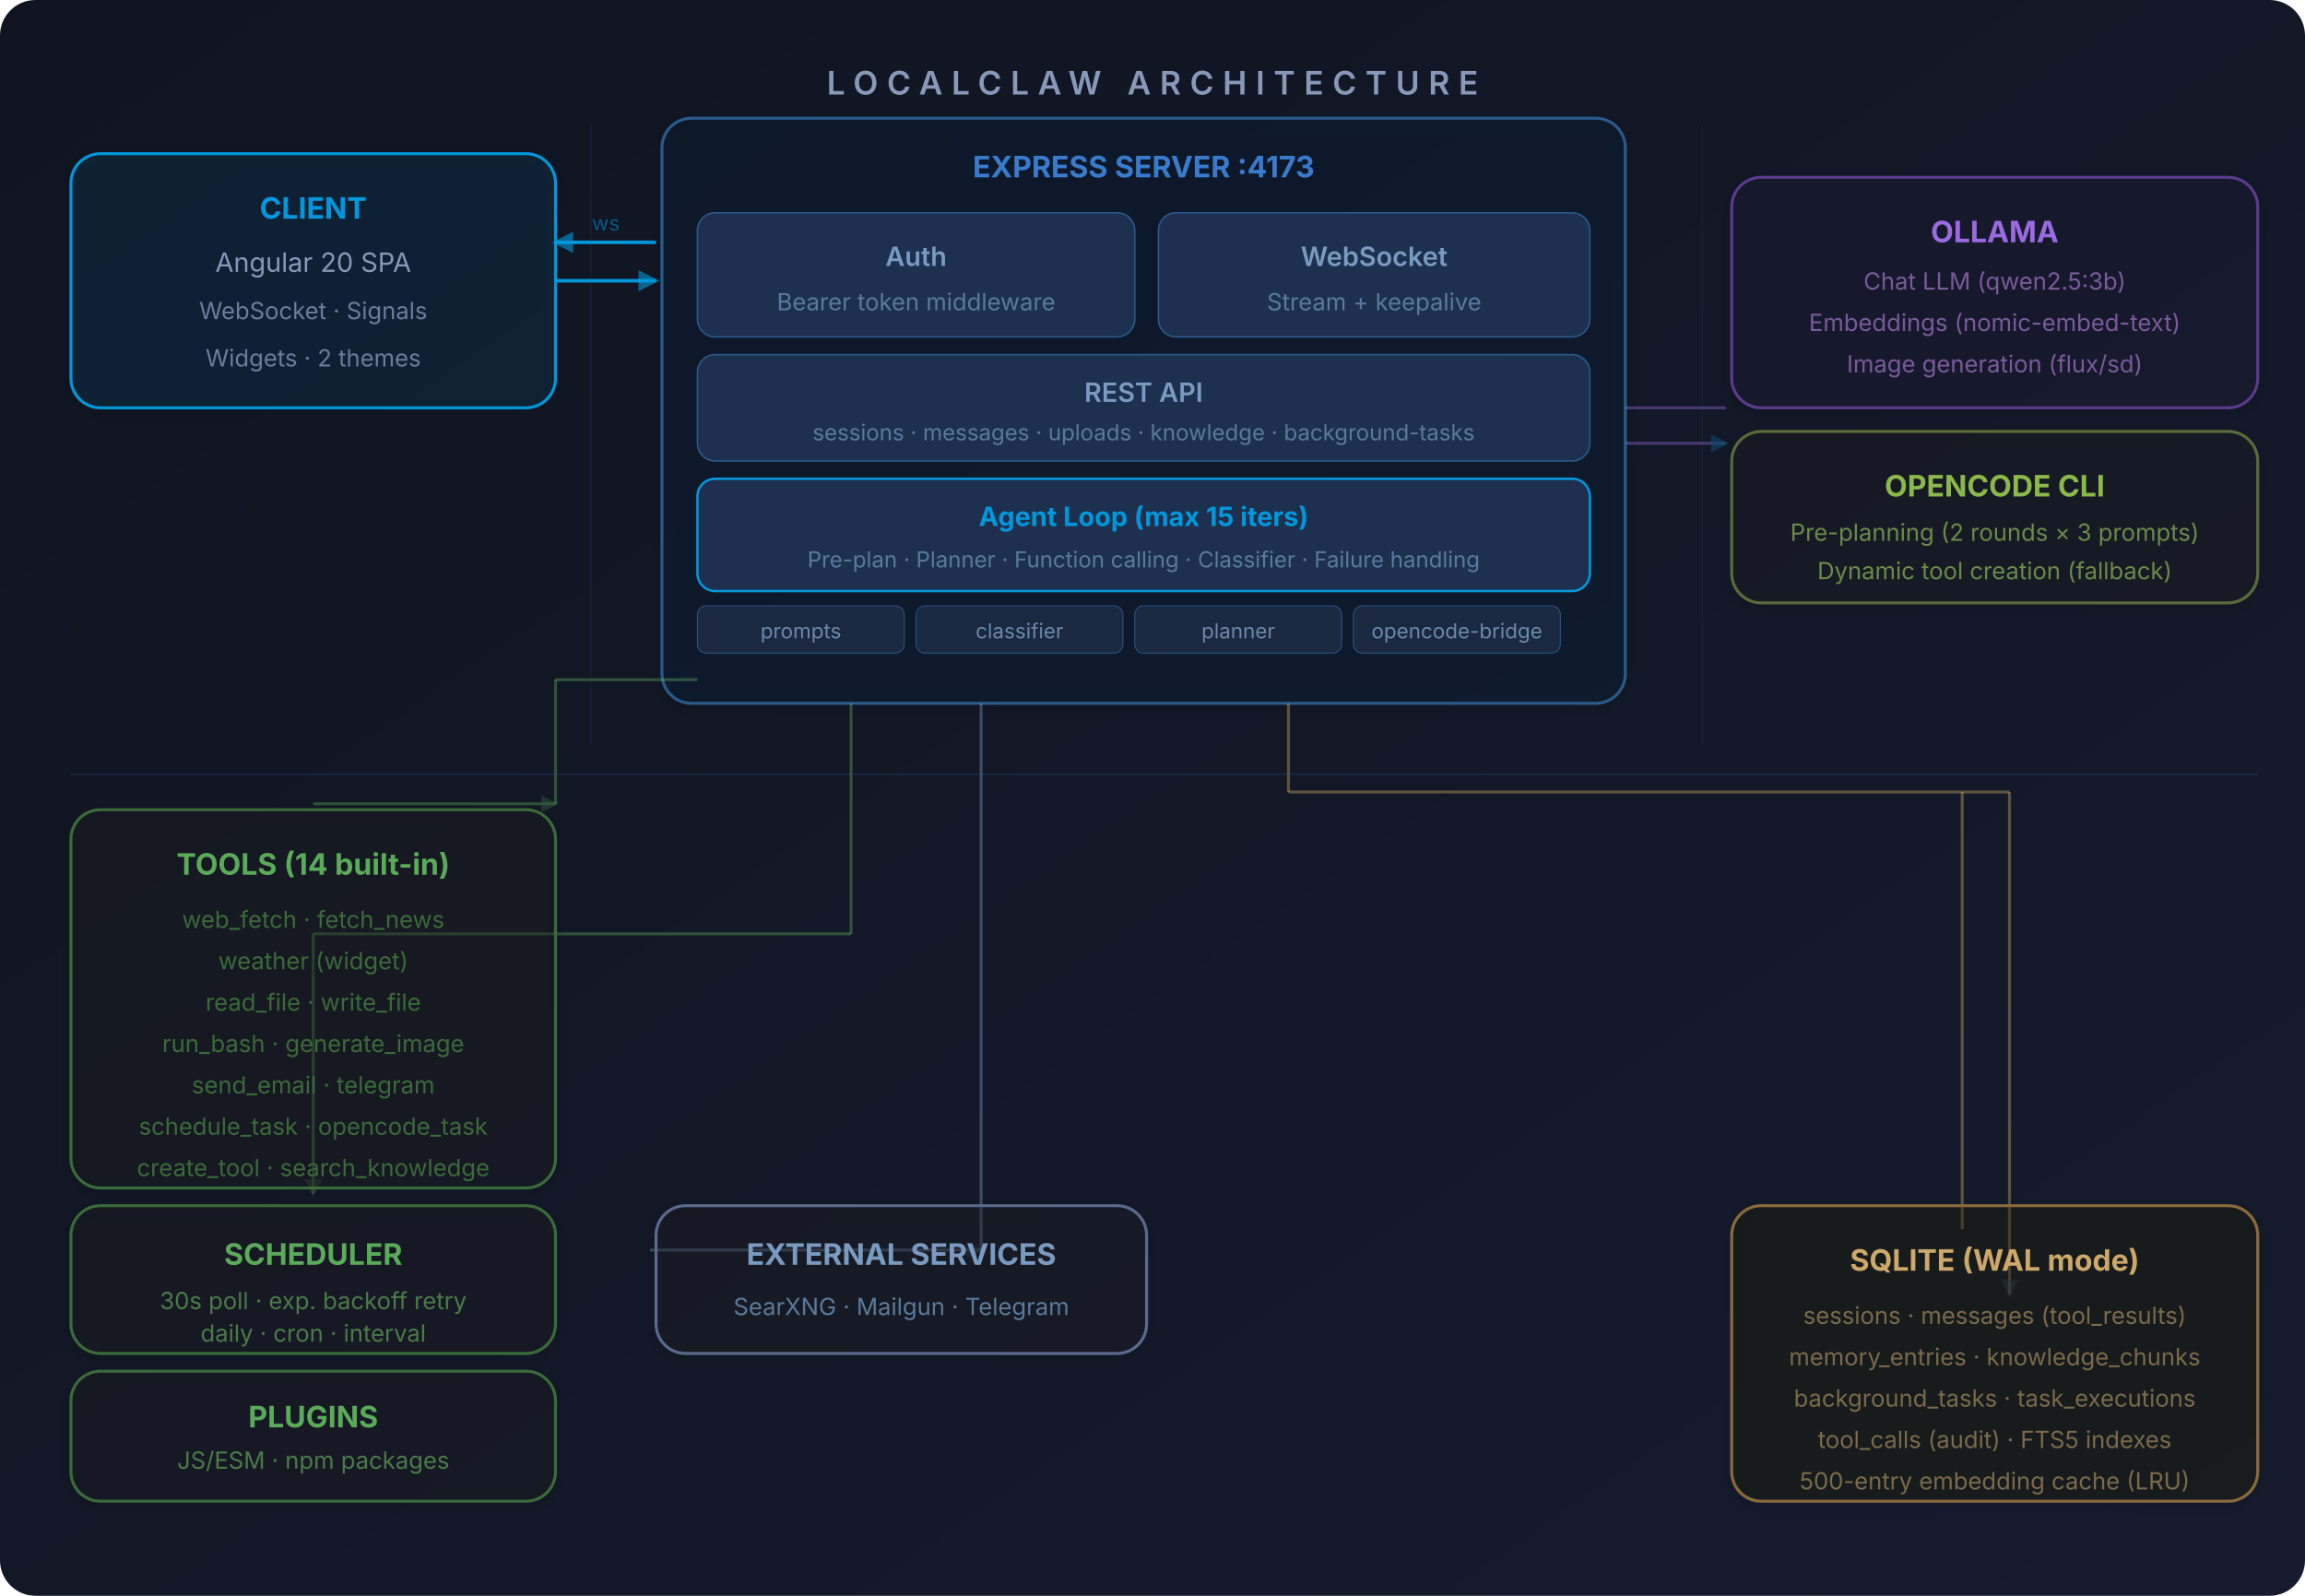
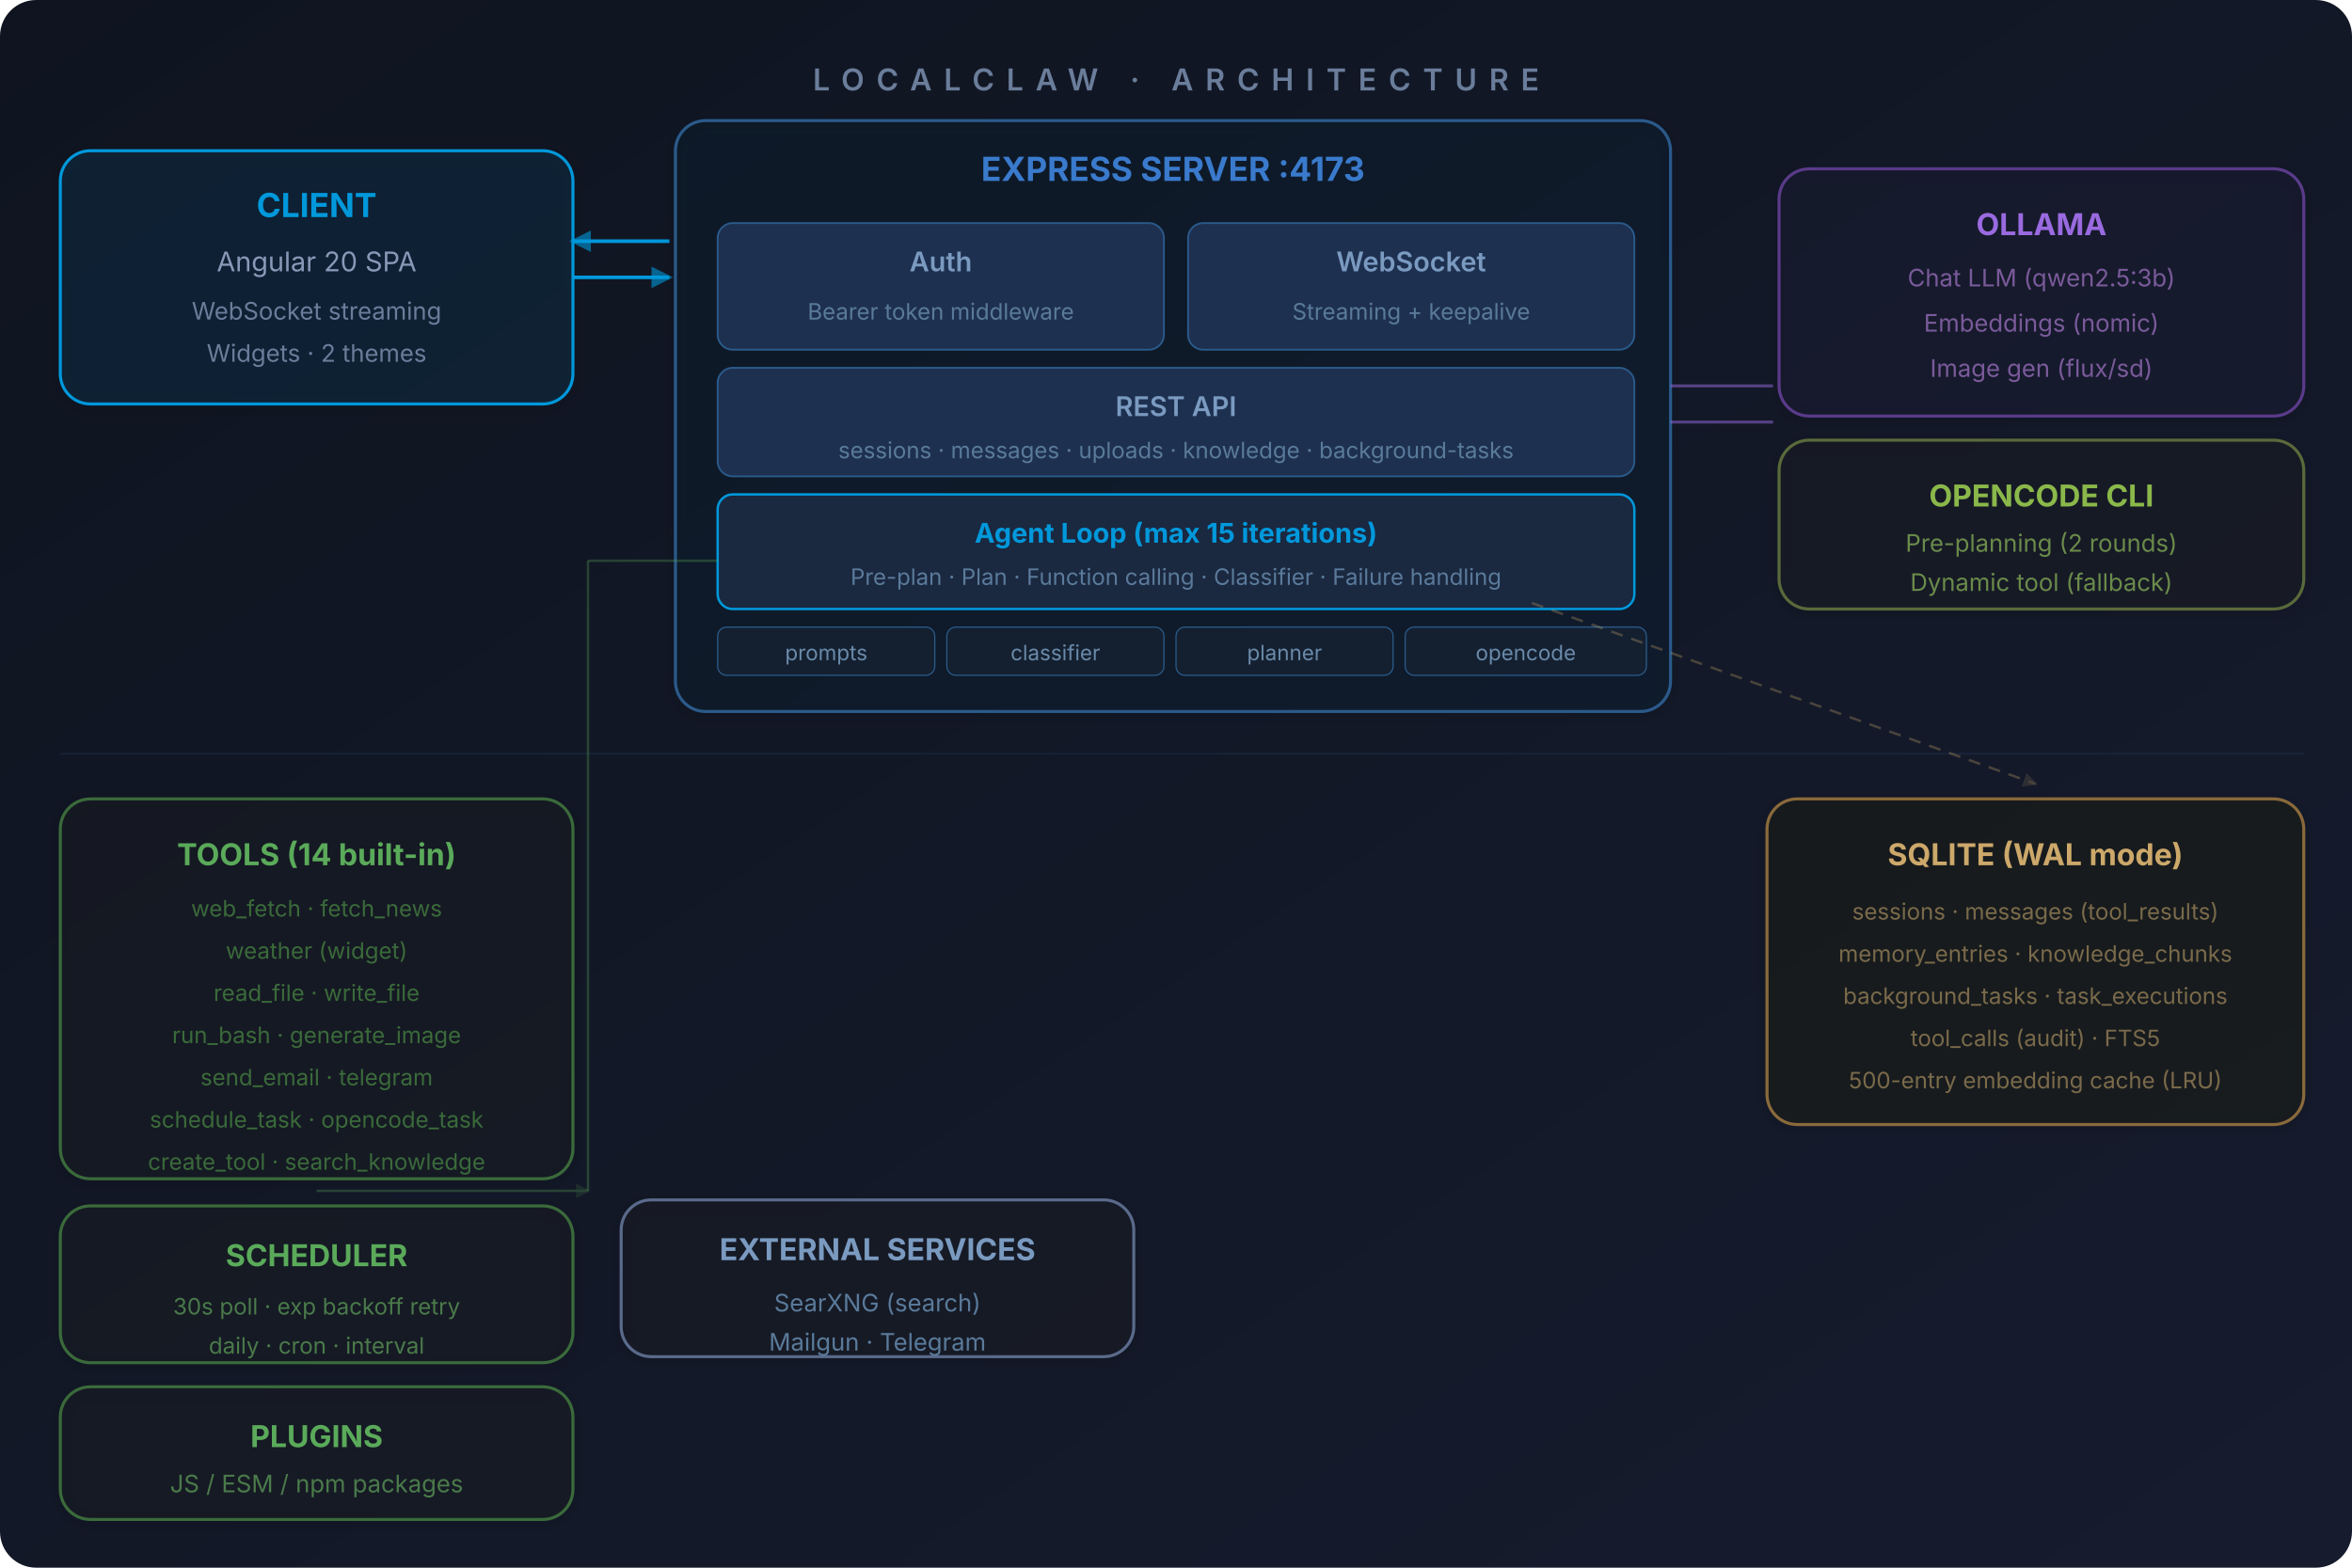
- <svg xmlns="http://www.w3.org/2000/svg" viewBox="0 0 780 540" font-family="system-ui, -apple-system, sans-serif">
+ <svg xmlns="http://www.w3.org/2000/svg" viewBox="0 0 780 520" font-family="system-ui, -apple-system, sans-serif">
  <defs>
    <linearGradient id="bg" x1="0" y1="0" x2="1" y2="1">
      <stop offset="0%" stop-color="#0f1420" />
      <stop offset="100%" stop-color="#161c2e" />
    </linearGradient>
-     <linearGradient id="accentG" x1="0" y1="0" x2="1" y2="1">
-       <stop offset="0%" stop-color="#0098db" />
-       <stop offset="100%" stop-color="#0066cc" />
-     </linearGradient>
    <filter id="sh">
      <feDropShadow dx="0" dy="1" stdDeviation="2" flood-color="#000" flood-opacity="0.3" />
    </filter>
-     <filter id="shS">
-       <feDropShadow dx="0" dy="0.5" stdDeviation="1" flood-color="#000" flood-opacity="0.2" />
-     </filter>
-     <marker id="aR" markerWidth="6" markerHeight="6" refX="5" refY="3" orient="auto">
+     <marker id="ar" markerWidth="6" markerHeight="6" refX="5" refY="3" orient="auto">
      <path d="M0,0 L6,3 L0,6 Z" fill="#0098db" opacity="0.6" />
    </marker>
-     <marker id="aL" markerWidth="6" markerHeight="6" refX="5" refY="3" orient="auto">
-       <path d="M0,0 L6,3 L0,6 Z" fill="#5a7a9a" opacity="0.5" />
-     </marker>
-     <marker id="aG" markerWidth="6" markerHeight="6" refX="5" refY="3" orient="auto">
+     <marker id="ag" markerWidth="6" markerHeight="6" refX="5" refY="3" orient="auto">
      <path d="M0,0 L6,3 L0,6 Z" fill="#5aaa5a" opacity="0.5" />
    </marker>
+     <marker id="ap" markerWidth="6" markerHeight="6" refX="5" refY="3" orient="auto">
+       <path d="M0,0 L6,3 L0,6 Z" fill="#9a6ae0" opacity="0.5" />
+     </marker>
+     <marker id="ad" markerWidth="6" markerHeight="6" refX="5" refY="3" orient="auto">
+       <path d="M0,0 L6,3 L0,6 Z" fill="#cca86a" opacity="0.5" />
+     </marker>
  </defs>
-   <rect width="780" height="540" rx="12" fill="url(#bg)" />
-   <text x="390" y="32" text-anchor="middle" fill="#8899b8" font-size="11" font-weight="600" letter-spacing="3" text-transform="uppercase">LOCALCLAW ARCHITECTURE</text>
-   <rect x="24" y="52" width="164" height="86" rx="10" fill="#0098db" fill-opacity="0.08" stroke="#0098db" stroke-width="1" filter="url(#sh)" />
-   <text x="106" y="74" text-anchor="middle" fill="#0098db" font-size="10" font-weight="700">CLIENT</text>
-   <text x="106" y="92" text-anchor="middle" fill="#8899b8" font-size="9">Angular 20 SPA</text>
-   <text x="106" y="108" text-anchor="middle" fill="#6a7d9a" font-size="8">WebSocket · Signals</text>
-   <text x="106" y="124" text-anchor="middle" fill="#6a7d9a" font-size="8">Widgets · 2 themes</text>
-   <line x1="188" y1="95" x2="222" y2="95" stroke="#0098db" stroke-width="1.2" marker-end="url(#aR)" />
-   <line x1="222" y1="82" x2="188" y2="82" stroke="#0098db" stroke-width="1.2" marker-end="url(#aR)" />
-   <text x="205" y="78" text-anchor="middle" fill="#0098db" font-size="7" opacity="0.5">ws</text>
-   <rect x="224" y="40" width="326" height="198" rx="10" fill="#1a2845" fill-opacity="0.2" stroke="#2a5a8a" stroke-width="1" filter="url(#sh)" />
-   <text x="387" y="60" text-anchor="middle" fill="#3a7acc" font-size="10" font-weight="700">EXPRESS SERVER :4173</text>
-   <rect x="236" y="72" width="148" height="42" rx="6" fill="#1e3050" stroke="#2a5a8a" stroke-width="0.5" />
-   <text x="310" y="90" text-anchor="middle" fill="#7a9ac0" font-size="9" font-weight="600">Auth</text>
-   <text x="310" y="105" text-anchor="middle" fill="#5a7a9a" font-size="8">Bearer token middleware</text>
-   <rect x="392" y="72" width="146" height="42" rx="6" fill="#1e3050" stroke="#2a5a8a" stroke-width="0.5" />
-   <text x="465" y="90" text-anchor="middle" fill="#7a9ac0" font-size="9" font-weight="600">WebSocket</text>
-   <text x="465" y="105" text-anchor="middle" fill="#5a7a9a" font-size="8">Stream + keepalive</text>
-   <rect x="236" y="120" width="302" height="36" rx="6" fill="#1e3050" stroke="#2a5a8a" stroke-width="0.5" />
-   <text x="387" y="136" text-anchor="middle" fill="#7a9ac0" font-size="9" font-weight="600">REST API</text>
-   <text x="387" y="149" text-anchor="middle" fill="#5a7a9a" font-size="7.5">sessions · messages · uploads · knowledge · background-tasks</text>
-   <rect x="236" y="162" width="302" height="38" rx="6" fill="#1e3050" stroke="#0098db" stroke-width="0.8" />
-   <text x="387" y="178" text-anchor="middle" fill="#0098db" font-size="9" font-weight="700">Agent Loop (max 15 iters)</text>
-   <text x="387" y="192" text-anchor="middle" fill="#5a7a9a" font-size="7.5">Pre-plan · Planner · Function calling · Classifier · Failure handling</text>
-   <rect x="236" y="205" width="70" height="16" rx="3" fill="#1a2840" stroke="#2a5a8a" stroke-width="0.3" />
-   <text x="271" y="216" text-anchor="middle" fill="#6a8aaa" font-size="7">prompts</text>
-   <rect x="310" y="205" width="70" height="16" rx="3" fill="#1a2840" stroke="#2a5a8a" stroke-width="0.3" />
-   <text x="345" y="216" text-anchor="middle" fill="#6a8aaa" font-size="7">classifier</text>
-   <rect x="384" y="205" width="70" height="16" rx="3" fill="#1a2840" stroke="#2a5a8a" stroke-width="0.3" />
-   <text x="419" y="216" text-anchor="middle" fill="#6a8aaa" font-size="7">planner</text>
-   <rect x="458" y="205" width="70" height="16" rx="3" fill="#1a2840" stroke="#2a5a8a" stroke-width="0.3" />
-   <text x="493" y="216" text-anchor="middle" fill="#6a8aaa" font-size="7">opencode-bridge</text>
-   <line x1="236" y1="230" x2="188" y2="230" stroke="#5aaa5a" stroke-width="1" opacity="0.4" />
-   <line x1="188" y1="230" x2="188" y2="272" stroke="#5aaa5a" stroke-width="1" opacity="0.4" />
-   <line x1="106" y1="272" x2="188" y2="272" stroke="#5aaa5a" stroke-width="1" opacity="0.4" marker-end="url(#aG)" />
-   <line x1="550" y1="150" x2="584" y2="150" stroke="#9a6ae0" stroke-width="1" opacity="0.4" marker-end="url(#aR)" />
-   <line x1="584" y1="138" x2="550" y2="138" stroke="#9a6ae0" stroke-width="1" opacity="0.4" />
-   <line x1="436" y1="238" x2="436" y2="268" stroke="#cca86a" stroke-width="1" opacity="0.4" />
-   <line x1="436" y1="268" x2="680" y2="268" stroke="#cca86a" stroke-width="1" opacity="0.4" />
-   <line x1="664" y1="416" x2="664" y2="268" stroke="#cca86a" stroke-width="1" opacity="0.4" />
-   <line x1="680" y1="268" x2="680" y2="438" stroke="#cca86a" stroke-width="1" opacity="0.4" marker-end="url(#aL)" />
-   <line x1="288" y1="238" x2="288" y2="316" stroke="#5aaa5a" stroke-width="1" opacity="0.4" />
-   <line x1="106" y1="316" x2="288" y2="316" stroke="#5aaa5a" stroke-width="1" opacity="0.4" />
-   <line x1="106" y1="316" x2="106" y2="404" stroke="#5aaa5a" stroke-width="1" opacity="0.4" marker-end="url(#aG)" />
-   <line x1="332" y1="238" x2="332" y2="423" stroke="#7a9ac0" stroke-width="1" opacity="0.4" />
-   <line x1="220" y1="423" x2="332" y2="423" stroke="#7a9ac0" stroke-width="1" opacity="0.4" marker-end="url(#aL)" />
-   <rect x="586" y="60" width="178" height="78" rx="10" fill="#2a1a3a" fill-opacity="0.3" stroke="#5a3a8a" stroke-width="1" filter="url(#sh)" />
-   <text x="675" y="82" text-anchor="middle" fill="#9a6ae0" font-size="10" font-weight="700">OLLAMA</text>
-   <text x="675" y="98" text-anchor="middle" fill="#7a5a9a" font-size="8">Chat LLM (qwen2.5:3b)</text>
-   <text x="675" y="112" text-anchor="middle" fill="#7a5a9a" font-size="8">Embeddings (nomic-embed-text)</text>
-   <text x="675" y="126" text-anchor="middle" fill="#7a5a9a" font-size="8">Image generation (flux/sd)</text>
-   <rect x="586" y="146" width="178" height="58" rx="10" fill="#1a2a1a" fill-opacity="0.3" stroke="#5a6a3a" stroke-width="1" filter="url(#sh)" />
-   <text x="675" y="168" text-anchor="middle" fill="#8ab84a" font-size="10" font-weight="700">OPENCODE CLI</text>
-   <text x="675" y="183" text-anchor="middle" fill="#6a8a4a" font-size="8">Pre-planning (2 rounds × 3 prompts)</text>
-   <text x="675" y="196" text-anchor="middle" fill="#6a8a4a" font-size="8">Dynamic tool creation (fallback)</text>
-   <rect x="24" y="274" width="164" height="128" rx="10" fill="#1a2a1a" fill-opacity="0.3" stroke="#3a6a3a" stroke-width="1" filter="url(#sh)" />
-   <text x="106" y="296" text-anchor="middle" fill="#5aaa5a" font-size="10" font-weight="700">TOOLS (14 built-in)</text>
-   <text x="106" y="314" text-anchor="middle" fill="#3a6a3a" font-size="8">web_fetch · fetch_news</text>
-   <text x="106" y="328" text-anchor="middle" fill="#3a6a3a" font-size="8">weather (widget)</text>
-   <text x="106" y="342" text-anchor="middle" fill="#3a6a3a" font-size="8">read_file · write_file</text>
-   <text x="106" y="356" text-anchor="middle" fill="#3a6a3a" font-size="8">run_bash · generate_image</text>
-   <text x="106" y="370" text-anchor="middle" fill="#3a6a3a" font-size="8">send_email · telegram</text>
-   <text x="106" y="384" text-anchor="middle" fill="#3a6a3a" font-size="8">schedule_task · opencode_task</text>
-   <text x="106" y="398" text-anchor="middle" fill="#3a6a3a" font-size="8">create_tool · search_knowledge</text>
-   <rect x="24" y="408" width="164" height="50" rx="10" fill="#1a2a1a" fill-opacity="0.3" stroke="#3a6a3a" stroke-width="1" filter="url(#sh)" />
-   <text x="106" y="428" text-anchor="middle" fill="#5aaa5a" font-size="10" font-weight="700">SCHEDULER</text>
-   <text x="106" y="443" text-anchor="middle" fill="#4a7a4a" font-size="8">30s poll · exp. backoff retry</text>
-   <text x="106" y="454" text-anchor="middle" fill="#4a7a4a" font-size="8">daily · cron · interval</text>
-   <rect x="24" y="464" width="164" height="44" rx="10" fill="#1a2a1a" fill-opacity="0.3" stroke="#3a6a3a" stroke-width="1" filter="url(#sh)" />
-   <text x="106" y="483" text-anchor="middle" fill="#5aaa5a" font-size="10" font-weight="700">PLUGINS</text>
-   <text x="106" y="497" text-anchor="middle" fill="#4a7a4a" font-size="8">JS/ESM · npm packages</text>
-   <rect x="222" y="408" width="166" height="50" rx="10" fill="#1a1a2a" fill-opacity="0.3" stroke="#5a6a8a" stroke-width="1" filter="url(#sh)" />
-   <text x="305" y="428" text-anchor="middle" fill="#7a9ac0" font-size="10" font-weight="700">EXTERNAL SERVICES</text>
-   <text x="305" y="445" text-anchor="middle" fill="#5a7a9a" font-size="8">SearXNG · Mailgun · Telegram</text>
-   <rect x="586" y="408" width="178" height="100" rx="10" fill="#2a1a10" fill-opacity="0.3" stroke="#8a6a3a" stroke-width="1" filter="url(#sh)" />
-   <text x="675" y="430" text-anchor="middle" fill="#cca86a" font-size="10" font-weight="700">SQLITE (WAL mode)</text>
-   <text x="675" y="448" text-anchor="middle" fill="#7a6a4a" font-size="8">sessions · messages (tool_results)</text>
-   <text x="675" y="462" text-anchor="middle" fill="#7a6a4a" font-size="8">memory_entries · knowledge_chunks</text>
-   <text x="675" y="476" text-anchor="middle" fill="#7a6a4a" font-size="8">background_tasks · task_executions</text>
-   <text x="675" y="490" text-anchor="middle" fill="#7a6a4a" font-size="8">tool_calls (audit) · FTS5 indexes</text>
-   <text x="675" y="504" text-anchor="middle" fill="#7a6a4a" font-size="8">500-entry embedding cache (LRU)</text>
-   <line x1="200" y1="42" x2="200" y2="252" stroke="#2a5a8a" stroke-width="0.3" opacity="0.2" />
-   <line x1="576" y1="42" x2="576" y2="252" stroke="#2a5a8a" stroke-width="0.3" opacity="0.2" />
-   <line x1="24" y1="262" x2="764" y2="262" stroke="#2a5a8a" stroke-width="0.5" opacity="0.3" />
+   <rect width="780" height="520" rx="12" fill="url(#bg)" />
+   <text x="390" y="30" text-anchor="middle" fill="#6a7d9a" font-size="10" font-weight="600" letter-spacing="4">LOCALCLAW · ARCHITECTURE</text>
+   <rect x="20" y="50" width="170" height="84" rx="10" fill="#0098db" fill-opacity="0.08" stroke="#0098db" stroke-width="1" filter="url(#sh)" />
+   <text x="105" y="72" text-anchor="middle" fill="#0098db" font-size="11" font-weight="700">CLIENT</text>
+   <text x="105" y="90" text-anchor="middle" fill="#8899b8" font-size="9">Angular 20 SPA</text>
+   <text x="105" y="106" text-anchor="middle" fill="#6a7d9a" font-size="8">WebSocket streaming</text>
+   <text x="105" y="120" text-anchor="middle" fill="#6a7d9a" font-size="8">Widgets · 2 themes</text>
+   <line x1="190" y1="92" x2="222" y2="92" stroke="#0098db" stroke-width="1.2" marker-end="url(#ar)" />
+   <line x1="222" y1="80" x2="190" y2="80" stroke="#0098db" stroke-width="1.2" marker-end="url(#ar)" />
+   <rect x="224" y="40" width="330" height="196" rx="10" fill="#1a2845" fill-opacity="0.15" stroke="#2a5a8a" stroke-width="1" filter="url(#sh)" />
+   <text x="389" y="60" text-anchor="middle" fill="#3a7acc" font-size="11" font-weight="700">EXPRESS SERVER  :4173</text>
+   <rect x="238" y="74" width="148" height="42" rx="5" fill="#1e3050" stroke="#2a5a8a" stroke-width="0.6" />
+   <text x="312" y="90" text-anchor="middle" fill="#7a9ac0" font-size="9" font-weight="600">Auth</text>
+   <text x="312" y="106" text-anchor="middle" fill="#5a7a9a" font-size="7.5">Bearer token middleware</text>
+   <rect x="394" y="74" width="148" height="42" rx="5" fill="#1e3050" stroke="#2a5a8a" stroke-width="0.6" />
+   <text x="468" y="90" text-anchor="middle" fill="#7a9ac0" font-size="9" font-weight="600">WebSocket</text>
+   <text x="468" y="106" text-anchor="middle" fill="#5a7a9a" font-size="7.5">Streaming + keepalive</text>
+   <rect x="238" y="122" width="304" height="36" rx="5" fill="#1e3050" stroke="#2a5a8a" stroke-width="0.6" />
+   <text x="390" y="138" text-anchor="middle" fill="#7a9ac0" font-size="9" font-weight="600">REST API</text>
+   <text x="390" y="152" text-anchor="middle" fill="#5a7a9a" font-size="7.5">sessions · messages · uploads · knowledge · background-tasks</text>
+   <rect x="238" y="164" width="304" height="38" rx="5" fill="#1a2840" stroke="#0098db" stroke-width="0.8" />
+   <text x="390" y="180" text-anchor="middle" fill="#0098db" font-size="9" font-weight="700">Agent Loop  (max 15 iterations)</text>
+   <text x="390" y="194" text-anchor="middle" fill="#5a7a9a" font-size="7.5">Pre-plan · Plan · Function calling · Classifier · Failure handling</text>
+   <rect x="238" y="208" width="72" height="16" rx="3" fill="#142030" stroke="#2a5a8a" stroke-width="0.4" />
+   <text x="274" y="219" text-anchor="middle" fill="#6a8aaa" font-size="7">prompts</text>
+   <rect x="314" y="208" width="72" height="16" rx="3" fill="#142030" stroke="#2a5a8a" stroke-width="0.4" />
+   <text x="350" y="219" text-anchor="middle" fill="#6a8aaa" font-size="7">classifier</text>
+   <rect x="390" y="208" width="72" height="16" rx="3" fill="#142030" stroke="#2a5a8a" stroke-width="0.4" />
+   <text x="426" y="219" text-anchor="middle" fill="#6a8aaa" font-size="7">planner</text>
+   <rect x="466" y="208" width="80" height="16" rx="3" fill="#142030" stroke="#2a5a8a" stroke-width="0.4" />
+   <text x="506" y="219" text-anchor="middle" fill="#6a8aaa" font-size="7">opencode</text>
+   <line x1="554" y1="140" x2="588" y2="140" stroke="#9a6ae0" stroke-width="1" opacity="0.5" />
+   <line x1="588" y1="128" x2="554" y2="128" stroke="#9a6ae0" stroke-width="1" opacity="0.5" />
+   <text x="571" y="138" text-anchor="middle" fill="#9a6ae0" font-size="6" opacity="0.4" />
+   <rect x="590" y="56" width="174" height="82" rx="10" fill="#2a1a3a" fill-opacity="0.25" stroke="#5a3a8a" stroke-width="1" filter="url(#sh)" />
+   <text x="677" y="78" text-anchor="middle" fill="#9a6ae0" font-size="10" font-weight="700">OLLAMA</text>
+   <text x="677" y="95" text-anchor="middle" fill="#7a5a9a" font-size="8">Chat LLM   (qwen2.5:3b)</text>
+   <text x="677" y="110" text-anchor="middle" fill="#7a5a9a" font-size="8">Embeddings (nomic)</text>
+   <text x="677" y="125" text-anchor="middle" fill="#7a5a9a" font-size="8">Image gen  (flux/sd)</text>
+   <rect x="590" y="146" width="174" height="56" rx="10" fill="#1a2a1a" fill-opacity="0.25" stroke="#5a6a3a" stroke-width="1" filter="url(#sh)" />
+   <text x="677" y="168" text-anchor="middle" fill="#8ab84a" font-size="10" font-weight="700">OPENCODE  CLI</text>
+   <text x="677" y="183" text-anchor="middle" fill="#6a8a4a" font-size="8">Pre-planning (2 rounds)</text>
+   <text x="677" y="196" text-anchor="middle" fill="#6a8a4a" font-size="8">Dynamic tool (fallback)</text>
+   <line x1="20" y1="250" x2="764" y2="250" stroke="#2a5a8a" stroke-width="0.5" opacity="0.2" />
+   <rect x="20" y="265" width="170" height="126" rx="10" fill="#1a2a1a" fill-opacity="0.25" stroke="#3a6a3a" stroke-width="1" filter="url(#sh)" />
+   <text x="105" y="287" text-anchor="middle" fill="#5aaa5a" font-size="10" font-weight="700">TOOLS (14 built-in)</text>
+   <text x="105" y="304" text-anchor="middle" fill="#3a6a3a" font-size="7.5">web_fetch · fetch_news</text>
+   <text x="105" y="318" text-anchor="middle" fill="#3a6a3a" font-size="7.5">weather (widget)</text>
+   <text x="105" y="332" text-anchor="middle" fill="#3a6a3a" font-size="7.5">read_file · write_file</text>
+   <text x="105" y="346" text-anchor="middle" fill="#3a6a3a" font-size="7.5">run_bash · generate_image</text>
+   <text x="105" y="360" text-anchor="middle" fill="#3a6a3a" font-size="7.5">send_email · telegram</text>
+   <text x="105" y="374" text-anchor="middle" fill="#3a6a3a" font-size="7.5">schedule_task · opencode_task</text>
+   <text x="105" y="388" text-anchor="middle" fill="#3a6a3a" font-size="7.5">create_tool · search_knowledge</text>
+   <rect x="20" y="400" width="170" height="52" rx="10" fill="#1a2a1a" fill-opacity="0.25" stroke="#3a6a3a" stroke-width="1" filter="url(#sh)" />
+   <text x="105" y="420" text-anchor="middle" fill="#5aaa5a" font-size="10" font-weight="700">SCHEDULER</text>
+   <text x="105" y="436" text-anchor="middle" fill="#4a7a4a" font-size="7.5">30s poll · exp backoff retry</text>
+   <text x="105" y="449" text-anchor="middle" fill="#4a7a4a" font-size="7.5">daily · cron · interval</text>
+   <rect x="20" y="460" width="170" height="44" rx="10" fill="#1a2a1a" fill-opacity="0.25" stroke="#3a6a3a" stroke-width="1" filter="url(#sh)" />
+   <text x="105" y="480" text-anchor="middle" fill="#5aaa5a" font-size="10" font-weight="700">PLUGINS</text>
+   <text x="105" y="495" text-anchor="middle" fill="#4a7a4a" font-size="8">JS / ESM / npm packages</text>
+   <rect x="206" y="398" width="170" height="52" rx="10" fill="#1a1a2a" fill-opacity="0.25" stroke="#5a6a8a" stroke-width="1" filter="url(#sh)" />
+   <text x="291" y="418" text-anchor="middle" fill="#7a9ac0" font-size="10" font-weight="700">EXTERNAL SERVICES</text>
+   <text x="291" y="435" text-anchor="middle" fill="#5a7a9a" font-size="8">SearXNG (search)</text>
+   <text x="291" y="448" text-anchor="middle" fill="#5a7a9a" font-size="8">Mailgun · Telegram</text>
+   <rect x="586" y="265" width="178" height="108" rx="10" fill="#2a1a10" fill-opacity="0.25" stroke="#8a6a3a" stroke-width="1" filter="url(#sh)" />
+   <text x="675" y="287" text-anchor="middle" fill="#cca86a" font-size="10" font-weight="700">SQLITE  (WAL mode)</text>
+   <text x="675" y="305" text-anchor="middle" fill="#7a6a4a" font-size="7.5">sessions · messages (tool_results)</text>
+   <text x="675" y="319" text-anchor="middle" fill="#7a6a4a" font-size="7.5">memory_entries · knowledge_chunks</text>
+   <text x="675" y="333" text-anchor="middle" fill="#7a6a4a" font-size="7.5">background_tasks · task_executions</text>
+   <text x="675" y="347" text-anchor="middle" fill="#7a6a4a" font-size="7.5">tool_calls (audit) · FTS5</text>
+   <text x="675" y="361" text-anchor="middle" fill="#7a6a4a" font-size="7.5">500-entry embedding cache (LRU)</text>
+   <line x1="508" y1="200" x2="675" y2="260" stroke="#cca86a" stroke-width="0.8" opacity="0.3" marker-end="url(#ad)" stroke-dasharray="4,3" />
+   <line x1="238" y1="186" x2="195" y2="186" stroke="#5aaa5a" stroke-width="0.8" opacity="0.3" />
+   <line x1="195" y1="186" x2="195" y2="395" stroke="#5aaa5a" stroke-width="0.8" opacity="0.3" />
+   <line x1="105" y1="395" x2="195" y2="395" stroke="#5aaa5a" stroke-width="0.8" opacity="0.3" marker-end="url(#ag)" />
</svg>
